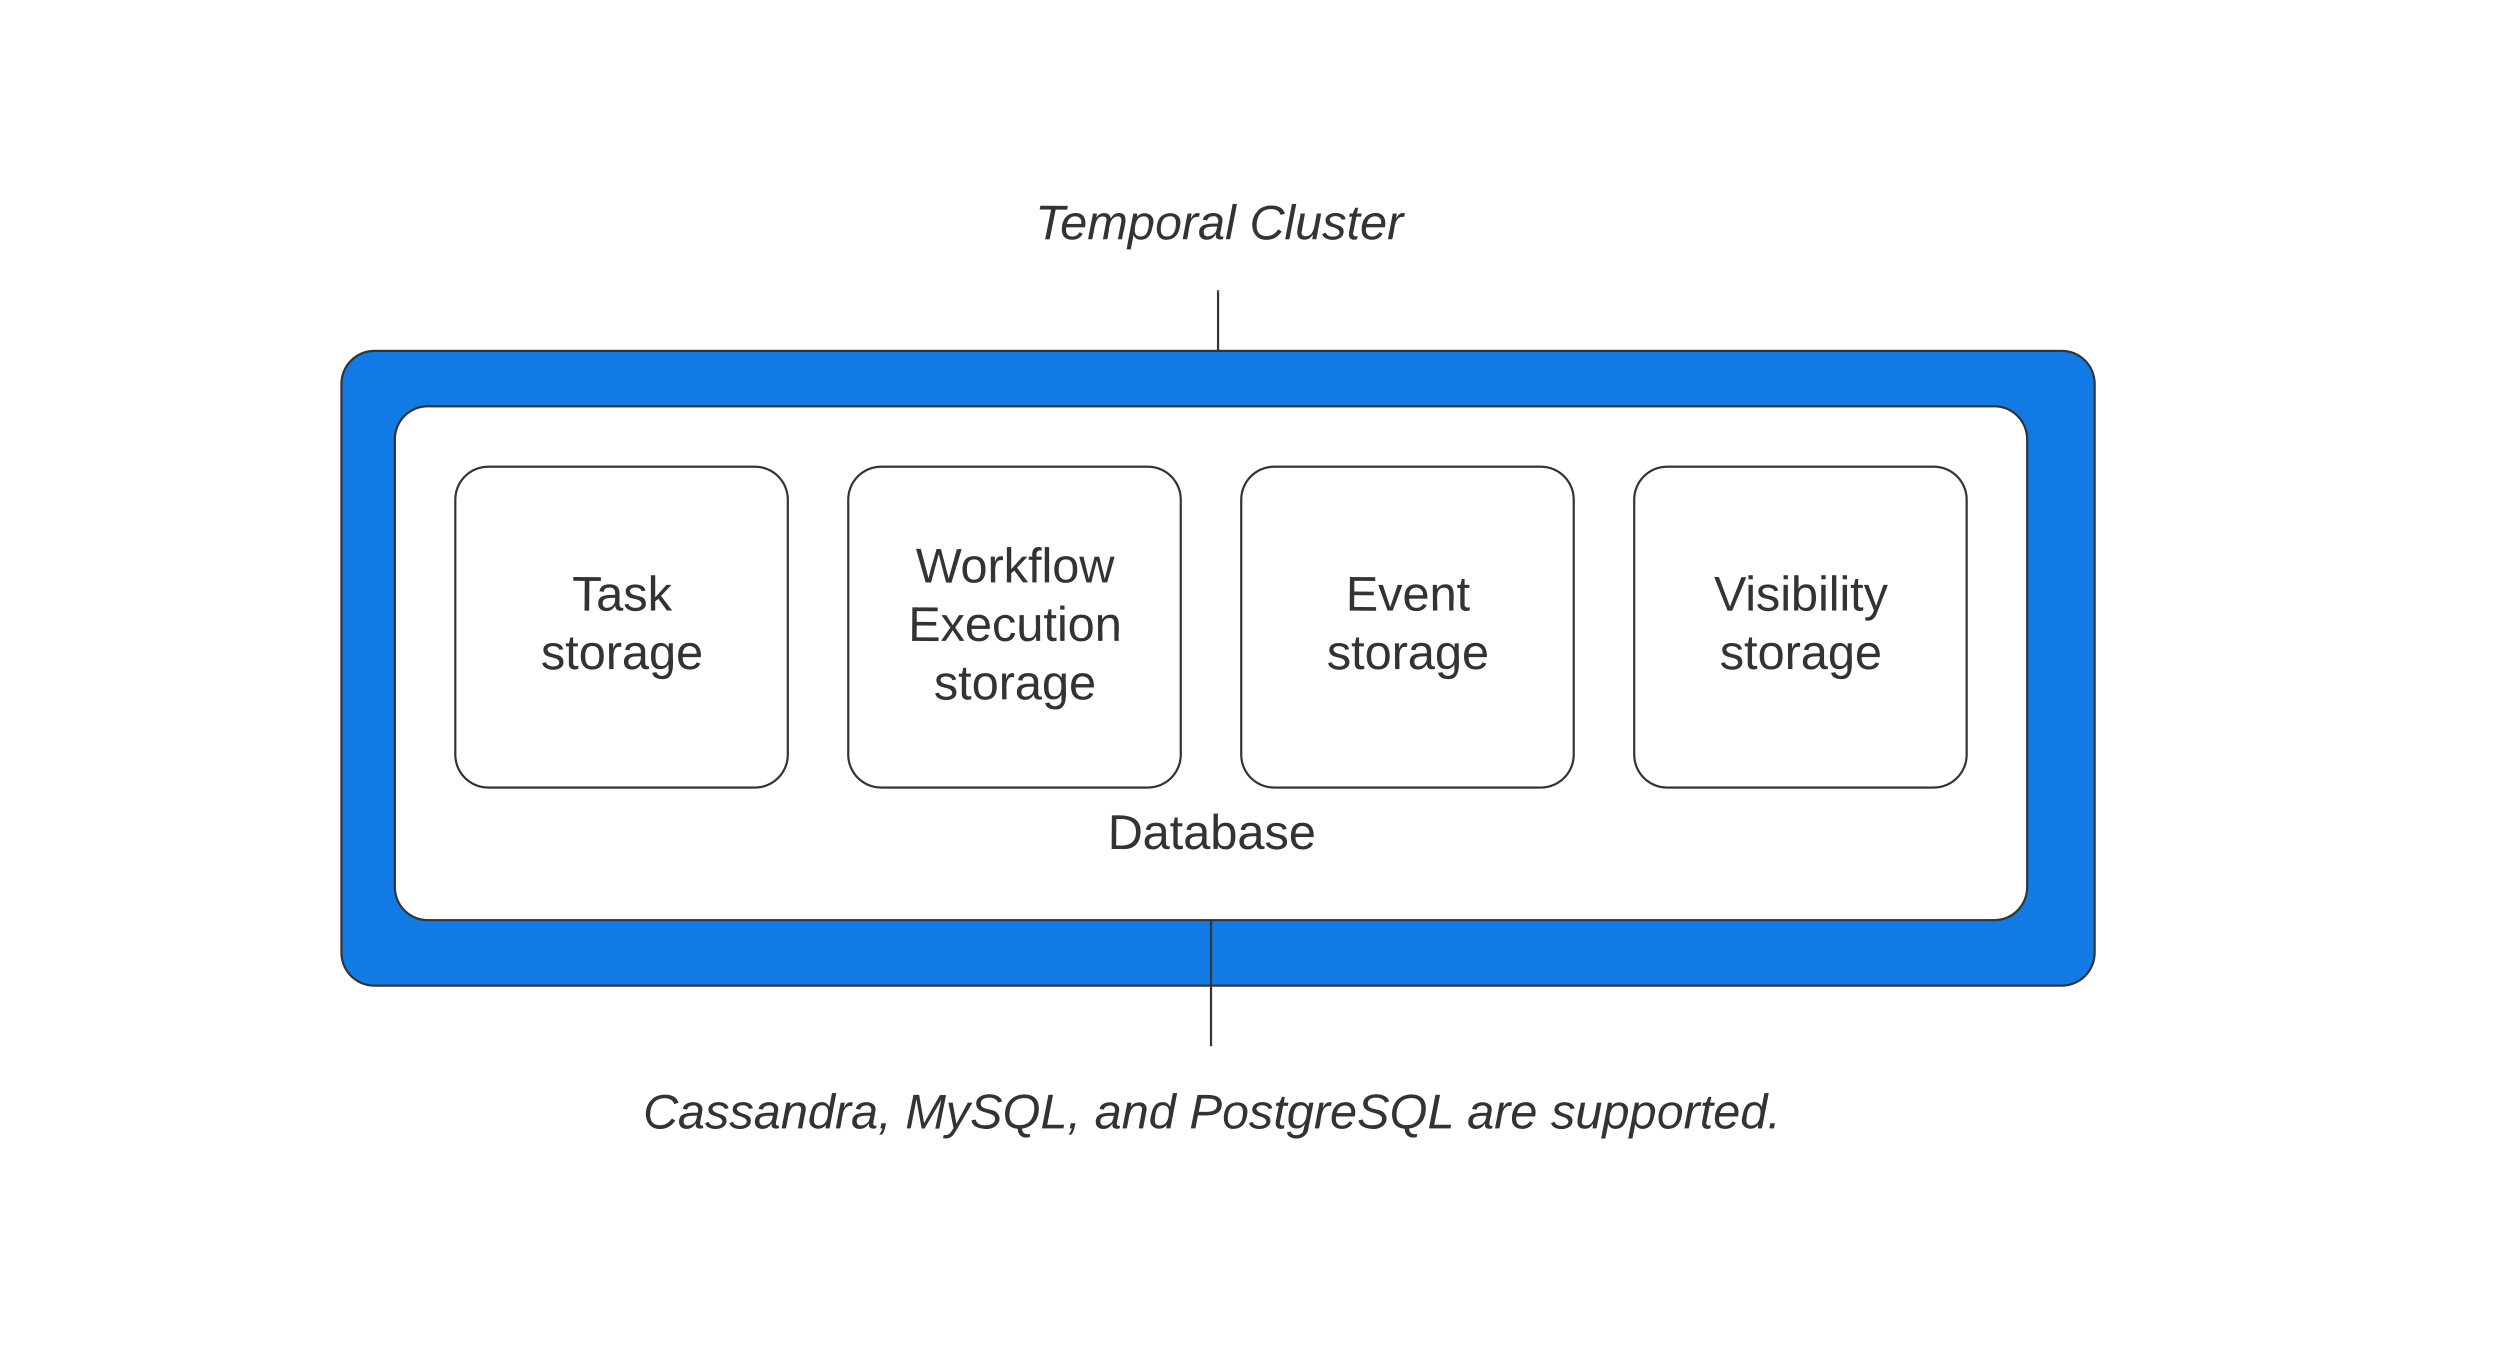
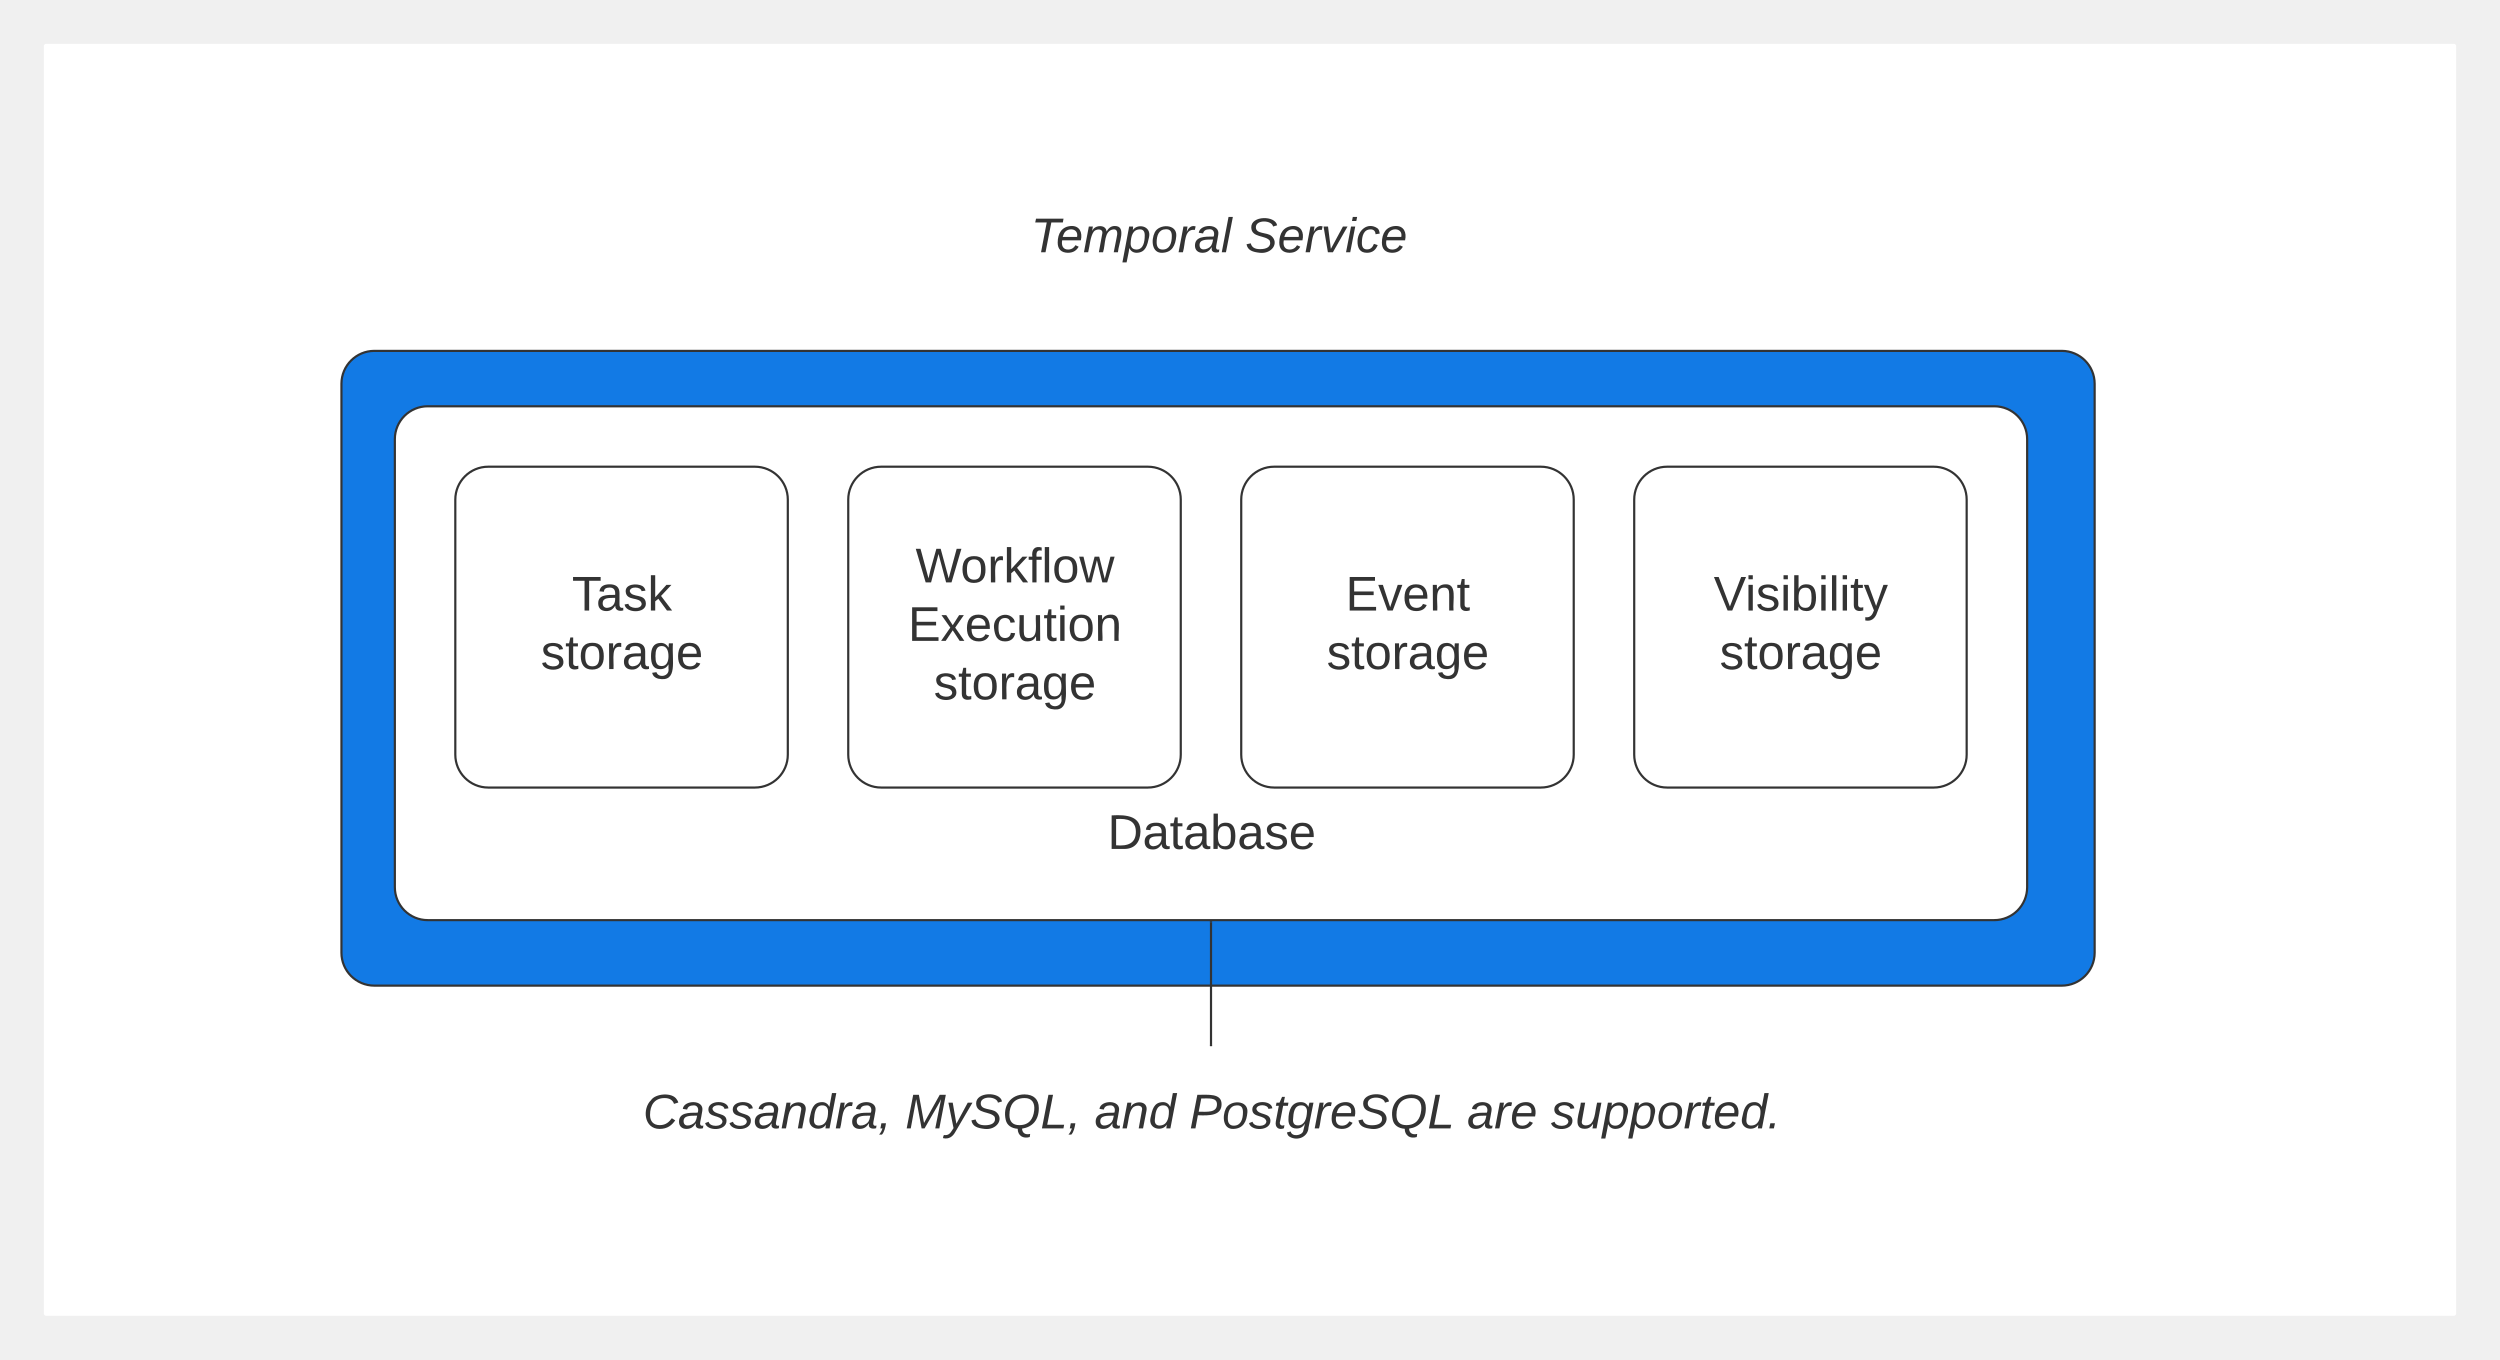
<svg xmlns="http://www.w3.org/2000/svg" xmlns:ns1="lucid" xmlns:xlink="http://www.w3.org/1999/xlink" width="1140" height="620">
  <g transform="translate(-380 -140)" ns1:page-tab-id="0_0">
-     <path d="M0 0h1870.87v1322.83H0z" fill="#fff" />
    <path d="M400 161a1 1 0 0 1 1-1h1098a1 1 0 0 1 1 1v578a1 1 0 0 1-1 1H401a1 1 0 0 1-1-1z" fill="#fff" />
    <path d="M535.7 315a15 15 0 0 1 15-15h769.46a15 15 0 0 1 15 15v259.45a15 15 0 0 1-15 15H550.7a15 15 0 0 1-15-15z" stroke="#333" fill="#127ae5" />
    <path d="M560.05 340.26a15 15 0 0 1 15-15h714.33a15 15 0 0 1 15 15v204.32a15 15 0 0 1-15 15H575.05a15 15 0 0 1-15-15z" stroke="#333" fill="#fff" />
-     <use xlink:href="#a" transform="translate(885.055 527.123)" />
+     <use xlink:href="#a" transform="matrix(1,0,0,1,588.0547,353.2568) translate(297 173.8658)" />
    <path d="M587.62 367.82a15 15 0 0 1 15-15h121.62a15 15 0 0 1 15 15v116.3a15 15 0 0 1-15 15H602.62a15 15 0 0 1-15-15z" stroke="#333" fill="#fff" />
-     <use xlink:href="#b" transform="translate(640.814 418.415)" />
-     <use xlink:href="#c" transform="translate(626.616 445.081)" />
+     <use xlink:href="#b" transform="matrix(1,0,0,1,592.6223,357.8243) translate(48.19136 60.59028)" />
+     <use xlink:href="#c" transform="matrix(1,0,0,1,592.6223,357.8243) translate(33.99383 87.25694)" />
    <path d="M766.8 367.82a15 15 0 0 1 15-15h121.63a15 15 0 0 1 15 15v116.3a15 15 0 0 1-15 15H781.8a15 15 0 0 1-15-15z" stroke="#333" fill="#fff" />
-     <use xlink:href="#d" transform="translate(797.472 405.57)" />
-     <use xlink:href="#e" transform="translate(794.077 432.238)" />
-     <use xlink:href="#f" transform="translate(805.805 458.904)" />
+     <use xlink:href="#d" transform="matrix(1,0,0,1,771.8114,357.8243) translate(25.66049 47.74653)" />
+     <use xlink:href="#e" transform="matrix(1,0,0,1,771.8114,357.8243) translate(22.26543 74.41319)" />
+     <use xlink:href="#f" transform="matrix(1,0,0,1,771.8114,357.8243) translate(33.99383 101.0799)" />
    <path d="M946 367.82a15 15 0 0 1 15-15h121.62a15 15 0 0 1 15 15v116.3a15 15 0 0 1-15 15H961a15 15 0 0 1-15-15z" stroke="#333" fill="#fff" />
-     <use xlink:href="#g" transform="translate(993.606 418.415)" />
-     <use xlink:href="#c" transform="translate(984.994 445.081)" />
+     <use xlink:href="#g" transform="matrix(1,0,0,1,951.0006,357.8243) translate(42.60494 60.59028)" />
+     <use xlink:href="#c" transform="matrix(1,0,0,1,951.0006,357.8243) translate(33.99383 87.25694)" />
    <path d="M1125.2 367.82a15 15 0 0 1 15-15h121.6a15 15 0 0 1 15 15v116.3a15 15 0 0 1-15 15h-121.6a15 15 0 0 1-15-15z" stroke="#333" fill="#fff" />
-     <use xlink:href="#h" transform="translate(1161.437 418.415)" />
-     <use xlink:href="#c" transform="translate(1164.184 445.081)" />
-     <path d="M587.62 623a6 6 0 0 1 6-6h677.2a6 6 0 0 1 6 6v56.93a6 6 0 0 1-6 6H593.6a6 6 0 0 1-6-6z" fill="none" />
-     <use xlink:href="#i" transform="translate(673.147 654.541)" />
-     <use xlink:href="#j" transform="translate(792.777 654.541)" />
-     <use xlink:href="#k" transform="translate(879.135 654.541)" />
-     <use xlink:href="#l" transform="translate(922.344 654.541)" />
-     <use xlink:href="#m" transform="translate(1049.011 654.541)" />
-     <use xlink:href="#n" transform="translate(1087.221 654.541)" />
-     <path d="M932.22 616.55V560.5" stroke="#333" fill="none" />
-     <path d="M932.72 617.05h-1v-.5h1zm0-56.55h-1v-.5h1z" stroke="#333" stroke-width=".05" fill="#333" />
-     <path d="M838.42 220.07a6 6 0 0 1 6-6h182.03a6 6 0 0 1 6 6v46.35a6 6 0 0 1-6 6H844.42a6 6 0 0 1-6-6z" fill="none" />
-     <use xlink:href="#o" transform="translate(851.97 249.095)" />
-     <use xlink:href="#p" transform="translate(949.685 249.095)" />
-     <path d="M935.43 272.88v26.2" stroke="#333" fill="none" />
-     <path d="M935.93 272.9h-1v-.52h1zm0 26.68h-1v-.52h1z" stroke="#333" stroke-width=".05" fill="#333" />
+     <use xlink:href="#h" transform="matrix(1,0,0,1,1130.19,357.8243) translate(31.24691 60.59028)" />
+     <use xlink:href="#c" transform="matrix(1,0,0,1,1130.19,357.8243) translate(33.99383 87.25694)" />
+     <path d="M587.62 623a6 6 0 0 1 6-6h677.2a6 6 0 0 1 6 6v56.93a6 6 0 0 1-6 6H593.6a6 6 0 0 1-6-6z" stroke="#000" stroke-opacity="0" stroke-width="3" fill="#fff" fill-opacity="0" />
+     <use xlink:href="#i" transform="matrix(1,0,0,1,592.6223,622.0135) translate(80.52469 32.52778)" />
+     <use xlink:href="#j" transform="matrix(1,0,0,1,592.6223,622.0135) translate(200.1543 32.52778)" />
+     <use xlink:href="#k" transform="matrix(1,0,0,1,592.6223,622.0135) translate(286.5123 32.52778)" />
+     <use xlink:href="#l" transform="matrix(1,0,0,1,592.6223,622.0135) translate(329.7222 32.52778)" />
+     <use xlink:href="#m" transform="matrix(1,0,0,1,592.6223,622.0135) translate(456.3889 32.52778)" />
+     <use xlink:href="#n" transform="matrix(1,0,0,1,592.6223,622.0135) translate(494.5988 32.52778)" />
+     <path d="M932.22 616.5V560.6" stroke="#333" fill="none" />
+     <path d="M932.7 617h-.96v-.5h.95zM932.7 560.6h-.96v-.52h.95z" stroke="#333" stroke-width=".05" fill="#333" />
+     <path d="M838.42 226a6 6 0 0 1 6-6h182.03a6 6 0 0 1 6 6v46.35a6 6 0 0 1-6 6H844.42a6 6 0 0 1-6-6z" stroke="#000" stroke-opacity="0" stroke-width="3" fill="#fff" fill-opacity="0" />
+     <g>
+       <use xlink:href="#o" transform="matrix(1,0,0,1,843.4199,225) translate(6.666667 30.02778)" />
+       <use xlink:href="#p" transform="matrix(1,0,0,1,843.4199,225) translate(104.3827 30.02778)" />
+     </g>
    <defs>
      <path fill="#333" d="M30-248c118-7 216 8 213 122C240-48 200 0 122 0H30v-248zM63-27c89 8 146-16 146-99s-60-101-146-95v194" id="q" />
      <path fill="#333" d="M141-36C126-15 110 5 73 4 37 3 15-17 15-53c-1-64 63-63 125-63 3-35-9-54-41-54-24 1-41 7-42 31l-33-3c5-37 33-52 76-52 45 0 72 20 72 64v82c-1 20 7 32 28 27v20c-31 9-61-2-59-35zM48-53c0 20 12 33 32 33 41-3 63-29 60-74-43 2-92-5-92 41" id="r" />
      <path fill="#333" d="M59-47c-2 24 18 29 38 22v24C64 9 27 4 27-40v-127H5v-23h24l9-43h21v43h35v23H59v120" id="s" />
      <path fill="#333" d="M115-194c53 0 69 39 70 98 0 66-23 100-70 100C84 3 66-7 56-30L54 0H23l1-261h32v101c10-23 28-34 59-34zm-8 174c40 0 45-34 45-75 0-40-5-75-45-74-42 0-51 32-51 76 0 43 10 73 51 73" id="t" />
      <path fill="#333" d="M135-143c-3-34-86-38-87 0 15 53 115 12 119 90S17 21 10-45l28-5c4 36 97 45 98 0-10-56-113-15-118-90-4-57 82-63 122-42 12 7 21 19 24 35" id="u" />
      <path fill="#333" d="M100-194c63 0 86 42 84 106H49c0 40 14 67 53 68 26 1 43-12 49-29l28 8c-11 28-37 45-77 45C44 4 14-33 15-96c1-61 26-98 85-98zm52 81c6-60-76-77-97-28-3 7-6 17-6 28h103" id="v" />
+       <g id="a">
+         <use transform="matrix(0.0617284,0,0,0.0617284,0,0)" xlink:href="#q" />
+         <use transform="matrix(0.0617284,0,0,0.0617284,15.98765,0)" xlink:href="#r" />
+         <use transform="matrix(0.0617284,0,0,0.0617284,28.33333,0)" xlink:href="#s" />
+         <use transform="matrix(0.0617284,0,0,0.0617284,34.50617,0)" xlink:href="#r" />
+         <use transform="matrix(0.0617284,0,0,0.0617284,46.85185,0)" xlink:href="#t" />
+         <use transform="matrix(0.0617284,0,0,0.0617284,59.19753,0)" xlink:href="#r" />
+         <use transform="matrix(0.0617284,0,0,0.0617284,71.54321,0)" xlink:href="#u" />
+         <use transform="matrix(0.0617284,0,0,0.0617284,82.65432,0)" xlink:href="#v" />
+       </g>
      <path fill="#333" d="M127-220V0H93v-220H8v-28h204v28h-85" id="w" />
-       <path fill="#333" d="M143 0 79-87 56-68V0H24v-261h32v163l83-92h37l-77 82L181 0h-38" id="x" />
+       <path fill="#333" d="M143 0L79-87 56-68V0H24v-261h32v163l83-92h37l-77 82L181 0h-38" id="x" />
+       <g id="b">
+         <use transform="matrix(0.0617284,0,0,0.0617284,0,0)" xlink:href="#w" />
+         <use transform="matrix(0.0617284,0,0,0.0617284,11.04938,0)" xlink:href="#r" />
+         <use transform="matrix(0.0617284,0,0,0.0617284,23.39506,0)" xlink:href="#u" />
+         <use transform="matrix(0.0617284,0,0,0.0617284,34.50617,0)" xlink:href="#x" />
+       </g>
      <path fill="#333" d="M100-194c62-1 85 37 85 99 1 63-27 99-86 99S16-35 15-95c0-66 28-99 85-99zM99-20c44 1 53-31 53-75 0-43-8-75-51-75s-53 32-53 75 10 74 51 75" id="y" />
      <path fill="#333" d="M114-163C36-179 61-72 57 0H25l-1-190h30c1 12-1 29 2 39 6-27 23-49 58-41v29" id="z" />
      <path fill="#333" d="M177-190C167-65 218 103 67 71c-23-6-38-20-44-43l32-5c15 47 100 32 89-28v-30C133-14 115 1 83 1 29 1 15-40 15-95c0-56 16-97 71-98 29-1 48 16 59 35 1-10 0-23 2-32h30zM94-22c36 0 50-32 50-73 0-42-14-75-50-75-39 0-46 34-46 75s6 73 46 73" id="A" />
+       <g id="c">
+         <use transform="matrix(0.0617284,0,0,0.0617284,0,0)" xlink:href="#u" />
+         <use transform="matrix(0.0617284,0,0,0.0617284,11.11111,0)" xlink:href="#s" />
+         <use transform="matrix(0.0617284,0,0,0.0617284,17.28395,0)" xlink:href="#y" />
+         <use transform="matrix(0.0617284,0,0,0.0617284,29.62963,0)" xlink:href="#z" />
+         <use transform="matrix(0.0617284,0,0,0.0617284,36.97531,0)" xlink:href="#r" />
+         <use transform="matrix(0.0617284,0,0,0.0617284,49.32099,0)" xlink:href="#A" />
+         <use transform="matrix(0.0617284,0,0,0.0617284,61.66667,0)" xlink:href="#v" />
+       </g>
      <path fill="#333" d="M266 0h-40l-56-210L115 0H75L2-248h35L96-30l15-64 43-154h32l59 218 59-218h35" id="B" />
      <path fill="#333" d="M101-234c-31-9-42 10-38 44h38v23H63V0H32v-167H5v-23h27c-7-52 17-82 69-68v24" id="C" />
      <path fill="#333" d="M24 0v-261h32V0H24" id="D" />
      <path fill="#333" d="M206 0h-36l-40-164L89 0H53L-1-190h32L70-26l43-164h34l41 164 42-164h31" id="E" />
+       <g id="d">
+         <use transform="matrix(0.0617284,0,0,0.0617284,0,0)" xlink:href="#B" />
+         <use transform="matrix(0.0617284,0,0,0.0617284,20.49383,0)" xlink:href="#y" />
+         <use transform="matrix(0.0617284,0,0,0.0617284,32.83951,0)" xlink:href="#z" />
+         <use transform="matrix(0.0617284,0,0,0.0617284,40.18519,0)" xlink:href="#x" />
+         <use transform="matrix(0.0617284,0,0,0.0617284,51.2963,0)" xlink:href="#C" />
+         <use transform="matrix(0.0617284,0,0,0.0617284,57.46914,0)" xlink:href="#D" />
+         <use transform="matrix(0.0617284,0,0,0.0617284,62.34568,0)" xlink:href="#y" />
+         <use transform="matrix(0.0617284,0,0,0.0617284,74.69136,0)" xlink:href="#E" />
+       </g>
      <path fill="#333" d="M30 0v-248h187v28H63v79h144v27H63v87h162V0H30" id="F" />
-       <path fill="#333" d="M141 0 90-78 38 0H4l68-98-65-92h35l48 74 47-74h35l-64 92 68 98h-35" id="G" />
+       <path fill="#333" d="M141 0L90-78 38 0H4l68-98-65-92h35l48 74 47-74h35l-64 92 68 98h-35" id="G" />
      <path fill="#333" d="M96-169c-40 0-48 33-48 73s9 75 48 75c24 0 41-14 43-38l32 2c-6 37-31 61-74 61-59 0-76-41-82-99-10-93 101-131 147-64 4 7 5 14 7 22l-32 3c-4-21-16-35-41-35" id="H" />
      <path fill="#333" d="M84 4C-5 8 30-112 23-190h32v120c0 31 7 50 39 49 72-2 45-101 50-169h31l1 190h-30c-1-10 1-25-2-33-11 22-28 36-60 37" id="I" />
      <path fill="#333" d="M24-231v-30h32v30H24zM24 0v-190h32V0H24" id="J" />
      <path fill="#333" d="M117-194c89-4 53 116 60 194h-32v-121c0-31-8-49-39-48C34-167 62-67 57 0H25l-1-190h30c1 10-1 24 2 32 11-22 29-35 61-36" id="K" />
+       <g id="e">
+         <use transform="matrix(0.0617284,0,0,0.0617284,0,0)" xlink:href="#F" />
+         <use transform="matrix(0.0617284,0,0,0.0617284,14.81481,0)" xlink:href="#G" />
+         <use transform="matrix(0.0617284,0,0,0.0617284,25.92593,0)" xlink:href="#v" />
+         <use transform="matrix(0.0617284,0,0,0.0617284,38.2716,0)" xlink:href="#H" />
+         <use transform="matrix(0.0617284,0,0,0.0617284,49.38272,0)" xlink:href="#I" />
+         <use transform="matrix(0.0617284,0,0,0.0617284,61.7284,0)" xlink:href="#s" />
+         <use transform="matrix(0.0617284,0,0,0.0617284,67.90123,0)" xlink:href="#J" />
+         <use transform="matrix(0.0617284,0,0,0.0617284,72.77778,0)" xlink:href="#y" />
+         <use transform="matrix(0.0617284,0,0,0.0617284,85.12346,0)" xlink:href="#K" />
+       </g>
+       <g id="f">
+         <use transform="matrix(0.0617284,0,0,0.0617284,0,0)" xlink:href="#u" />
+         <use transform="matrix(0.0617284,0,0,0.0617284,11.11111,0)" xlink:href="#s" />
+         <use transform="matrix(0.0617284,0,0,0.0617284,17.28395,0)" xlink:href="#y" />
+         <use transform="matrix(0.0617284,0,0,0.0617284,29.62963,0)" xlink:href="#z" />
+         <use transform="matrix(0.0617284,0,0,0.0617284,36.97531,0)" xlink:href="#r" />
+         <use transform="matrix(0.0617284,0,0,0.0617284,49.32099,0)" xlink:href="#A" />
+         <use transform="matrix(0.0617284,0,0,0.0617284,61.66667,0)" xlink:href="#v" />
+       </g>
      <path fill="#333" d="M108 0H70L1-190h34L89-25l56-165h34" id="L" />
+       <g id="g">
+         <use transform="matrix(0.0617284,0,0,0.0617284,0,0)" xlink:href="#F" />
+         <use transform="matrix(0.0617284,0,0,0.0617284,14.81481,0)" xlink:href="#L" />
+         <use transform="matrix(0.0617284,0,0,0.0617284,25.92593,0)" xlink:href="#v" />
+         <use transform="matrix(0.0617284,0,0,0.0617284,38.2716,0)" xlink:href="#K" />
+         <use transform="matrix(0.0617284,0,0,0.0617284,50.61728,0)" xlink:href="#s" />
+       </g>
      <path fill="#333" d="M137 0h-34L2-248h35l83 218 83-218h36" id="M" />
-       <path fill="#333" d="M179-190 93 31C79 59 56 82 12 73V49c39 6 53-20 64-50L1-190h34L92-34l54-156h33" id="N" />
+       <path fill="#333" d="M179-190L93 31C79 59 56 82 12 73V49c39 6 53-20 64-50L1-190h34L92-34l54-156h33" id="N" />
+       <g id="h">
+         <use transform="matrix(0.0617284,0,0,0.0617284,0,0)" xlink:href="#M" />
+         <use transform="matrix(0.0617284,0,0,0.0617284,14.38272,0)" xlink:href="#J" />
+         <use transform="matrix(0.0617284,0,0,0.0617284,19.25926,0)" xlink:href="#u" />
+         <use transform="matrix(0.0617284,0,0,0.0617284,30.37037,0)" xlink:href="#J" />
+         <use transform="matrix(0.0617284,0,0,0.0617284,35.24691,0)" xlink:href="#t" />
+         <use transform="matrix(0.0617284,0,0,0.0617284,47.59259,0)" xlink:href="#J" />
+         <use transform="matrix(0.0617284,0,0,0.0617284,52.46914,0)" xlink:href="#D" />
+         <use transform="matrix(0.0617284,0,0,0.0617284,57.34568,0)" xlink:href="#J" />
+         <use transform="matrix(0.0617284,0,0,0.0617284,62.22222,0)" xlink:href="#s" />
+         <use transform="matrix(0.0617284,0,0,0.0617284,68.39506,0)" xlink:href="#N" />
+       </g>
      <path fill="#333" d="M125-24c46 0 70-25 89-51l25 16C214-24 183 4 123 4 8 4-5-146 60-208c32-50 158-61 191-5 5 7 9 14 11 22l-32 10c-9-28-33-43-69-43-74 0-108 51-108 125 0 46 24 75 72 75" id="O" />
      <path fill="#333" d="M165-48c-4 18 1 34 23 27l-3 20c-29 8-62 0-52-35h-2C116-14 99 4 63 4 30 4 8-16 8-49c0-68 71-67 138-67 10-26 0-56-31-54-26 1-42 9-47 31l-32-5c8-67 160-71 144 15-5 28-9 54-15 81zM42-50c3 52 80 24 89-6 7-12 7-24 11-38-47 1-103-4-100 44" id="P" />
      <path fill="#333" d="M55-144c13 50 104 24 104 88C159 21 15 23 1-39l26-10c6 40 102 42 102-4-13-50-104-23-104-87 0-71 143-71 148-8l-29 4c-5-35-85-37-89 0" id="Q" />
      <path fill="#333" d="M67-158c22-48 132-52 116 29L158 0h-32l25-140c3-38-53-32-70-12C52-117 51-52 38 0H6l36-190h30" id="R" />
      <path fill="#333" d="M133-28C103 26-5 8 13-77c13-62 24-115 90-117 29-1 46 15 56 35l19-102h32L160 0h-30zM45-64c-2 27 10 43 35 43 54-1 69-50 69-103 0-29-15-46-42-46-53-1-58 58-62 106" id="S" />
      <path fill="#333" d="M66-151c12-25 30-51 66-40l-6 26C45-176 58-65 38 0H6l36-190h30" id="T" />
      <path fill="#333" d="M58-38C53-5 46 26 28 46H7C19 32 27 18 32 0H17l7-38h34" id="U" />
-       <path fill="#333" d="m222 0 43-216c-8 16-17 34-26 49L143 0h-22L81-216 41 0H11l48-248h42l38 208 116-208h45L252 0h-30" id="V" />
-       <path fill="#333" d="M198-190 69 30C53 58 25 83-20 72c4-11-1-27 19-22 33-1 43-29 59-52L20-190h32L79-34l84-156h35" id="W" />
+       <g id="i">
+         <use transform="matrix(0.0617284,0,0,0.0617284,0,0)" xlink:href="#O" />
+         <use transform="matrix(0.0617284,0,0,0.0617284,15.98765,0)" xlink:href="#P" />
+         <use transform="matrix(0.0617284,0,0,0.0617284,28.33333,0)" xlink:href="#Q" />
+         <use transform="matrix(0.0617284,0,0,0.0617284,39.44444,0)" xlink:href="#Q" />
+         <use transform="matrix(0.0617284,0,0,0.0617284,50.55556,0)" xlink:href="#P" />
+         <use transform="matrix(0.0617284,0,0,0.0617284,62.90123,0)" xlink:href="#R" />
+         <use transform="matrix(0.0617284,0,0,0.0617284,75.24691,0)" xlink:href="#S" />
+         <use transform="matrix(0.0617284,0,0,0.0617284,87.59259,0)" xlink:href="#T" />
+         <use transform="matrix(0.0617284,0,0,0.0617284,94.93827,0)" xlink:href="#P" />
+         <use transform="matrix(0.0617284,0,0,0.0617284,107.284,0)" xlink:href="#U" />
+       </g>
+       <path fill="#333" d="M222 0l43-216c-8 16-17 34-26 49L143 0h-22L81-216 41 0H11l48-248h42l38 208 116-208h45L252 0h-30" id="V" />
+       <path fill="#333" d="M198-190L69 30C53 58 25 83-20 72c4-11-1-27 19-22 33-1 43-29 59-52L20-190h32L79-34l84-156h35" id="W" />
      <path fill="#333" d="M194-120c59 52 2 134-86 124-53-6-90-18-98-63l31-7c8 30 29 43 70 43 46 0 84-17 71-62-32-43-135-20-137-98-3-89 178-90 191-16l-30 9c-8-48-127-53-127 5 0 53 81 35 115 65" id="X" />
      <path fill="#333" d="M24-61C-1-165 59-251 163-251c67 1 105 36 105 101 0 88-46 140-124 152 2 33 24 47 60 39l-3 23c-50 15-89-11-89-61-46-3-79-26-88-64zm210-73c6-55-18-91-72-90-77 1-111 51-111 125 0 49 24 75 73 75 72 0 103-45 110-110" id="Y" />
-       <path fill="#333" d="m11 0 48-248h34L50-27h125l-5 27H11" id="Z" />
+       <path fill="#333" d="M11 0l48-248h34L50-27h125l-5 27H11" id="Z" />
+       <g id="j">
+         <use transform="matrix(0.0617284,0,0,0.0617284,0,0)" xlink:href="#V" />
+         <use transform="matrix(0.0617284,0,0,0.0617284,18.45679,0)" xlink:href="#W" />
+         <use transform="matrix(0.0617284,0,0,0.0617284,29.5679,0)" xlink:href="#X" />
+         <use transform="matrix(0.0617284,0,0,0.0617284,44.38272,0)" xlink:href="#Y" />
+         <use transform="matrix(0.0617284,0,0,0.0617284,61.66667,0)" xlink:href="#Z" />
+         <use transform="matrix(0.0617284,0,0,0.0617284,74.01235,0)" xlink:href="#U" />
+       </g>
+       <g id="k">
+         <use transform="matrix(0.0617284,0,0,0.0617284,0,0)" xlink:href="#P" />
+         <use transform="matrix(0.0617284,0,0,0.0617284,12.34568,0)" xlink:href="#R" />
+         <use transform="matrix(0.0617284,0,0,0.0617284,24.69136,0)" xlink:href="#S" />
+       </g>
      <path fill="#333" d="M238-179c0 84-86 86-175 82L45 0H11l48-248c82 0 179-12 179 69zm-34 1c0-53-64-42-116-43l-19 98c63 0 135 9 135-55" id="aa" />
      <path fill="#333" d="M30-147c31-64 166-65 159 27C183-49 158 1 86 4 9 8 1-88 30-147zM88-20c53 0 68-48 68-100 0-31-11-51-44-50-52 1-68 46-68 97 0 32 13 53 44 53" id="ab" />
      <path fill="#333" d="M51-54c-9 22 5 41 31 30L79-1C43 14 10-4 19-52l22-115H19l5-23h22l19-43h21l-9 43h35l-4 23H73" id="ac" />
      <path fill="#333" d="M103-194c29 0 47 14 56 36 2-11 5-23 8-32h30L160-5C157 61 82 97 21 62 9 55 4 45 1 30l28-7c7 42 83 31 92-3 4-16 9-38 13-55-13 20-29 36-62 36-40 0-60-25-60-64 0-71 23-131 91-131zm4 24c-53 0-58 54-61 104-2 27 10 44 36 44 49 0 65-50 67-102 1-29-15-46-42-46" id="ad" />
      <path fill="#333" d="M111-194c62-3 86 47 72 106H45c-7 38 6 69 45 68 27-1 43-14 53-32l24 11C152-15 129 4 87 4 38 3 12-23 12-71c0-70 32-119 99-123zm44 81c14-66-71-72-95-28-4 8-8 17-11 28h106" id="ae" />
+       <g id="l">
+         <use transform="matrix(0.0617284,0,0,0.0617284,0,0)" xlink:href="#aa" />
+         <use transform="matrix(0.0617284,0,0,0.0617284,14.81481,0)" xlink:href="#ab" />
+         <use transform="matrix(0.0617284,0,0,0.0617284,27.16049,0)" xlink:href="#Q" />
+         <use transform="matrix(0.0617284,0,0,0.0617284,38.2716,0)" xlink:href="#ac" />
+         <use transform="matrix(0.0617284,0,0,0.0617284,44.44444,0)" xlink:href="#ad" />
+         <use transform="matrix(0.0617284,0,0,0.0617284,56.79012,0)" xlink:href="#T" />
+         <use transform="matrix(0.0617284,0,0,0.0617284,64.1358,0)" xlink:href="#ae" />
+         <use transform="matrix(0.0617284,0,0,0.0617284,76.48148,0)" xlink:href="#X" />
+         <use transform="matrix(0.0617284,0,0,0.0617284,91.2963,0)" xlink:href="#Y" />
+         <use transform="matrix(0.0617284,0,0,0.0617284,108.5802,0)" xlink:href="#Z" />
+       </g>
+       <g id="m">
+         <use transform="matrix(0.0617284,0,0,0.0617284,0,0)" xlink:href="#P" />
+         <use transform="matrix(0.0617284,0,0,0.0617284,12.34568,0)" xlink:href="#T" />
+         <use transform="matrix(0.0617284,0,0,0.0617284,19.69136,0)" xlink:href="#ae" />
+       </g>
      <path fill="#333" d="M67 3c-93-2-31-127-26-193h32L48-50c-3 39 53 32 70 12 30-34 30-101 43-152h32L157 0h-30c1-10 6-24 4-33-14 20-29 37-64 36" id="af" />
      <path fill="#333" d="M67-162c32-53 139-36 121 50C175-51 163 2 97 4 68 4 52-11 42-31 38 6 28 39 22 75H-9l50-265h29c-1 10 0 20-3 28zm89 36c0-26-10-43-35-43-54 0-67 50-69 103-1 29 14 45 42 46 53 0 62-58 62-106" id="ag" />
-       <path fill="#333" d="m14 0 8-38h34L48 0H14" id="ah" />
-       <path fill="#333" d="M151-220 108 0H75l42-220H32l6-28h203l-5 28h-85" id="ai" />
+       <path fill="#333" d="M14 0l8-38h34L48 0H14" id="ah" />
+       <g id="n">
+         <use transform="matrix(0.0617284,0,0,0.0617284,0,0)" xlink:href="#Q" />
+         <use transform="matrix(0.0617284,0,0,0.0617284,11.11111,0)" xlink:href="#af" />
+         <use transform="matrix(0.0617284,0,0,0.0617284,23.45679,0)" xlink:href="#ag" />
+         <use transform="matrix(0.0617284,0,0,0.0617284,35.80247,0)" xlink:href="#ag" />
+         <use transform="matrix(0.0617284,0,0,0.0617284,48.14815,0)" xlink:href="#ab" />
+         <use transform="matrix(0.0617284,0,0,0.0617284,60.49383,0)" xlink:href="#T" />
+         <use transform="matrix(0.0617284,0,0,0.0617284,67.83951,0)" xlink:href="#ac" />
+         <use transform="matrix(0.0617284,0,0,0.0617284,74.01235,0)" xlink:href="#ae" />
+         <use transform="matrix(0.0617284,0,0,0.0617284,86.35802,0)" xlink:href="#S" />
+         <use transform="matrix(0.0617284,0,0,0.0617284,98.7037,0)" xlink:href="#ah" />
+       </g>
+       <path fill="#333" d="M151-220L108 0H75l42-220H32l6-28h203l-5 28h-85" id="ai" />
      <path fill="#333" d="M248-111c6-24 9-61-24-58-72 9-57 108-77 169h-31l26-142c3-37-50-30-64-10C52-115 50-51 37 0H6l36-190h30c-1 10-6 24-4 32 13-43 101-52 105 5 13-22 29-41 61-41 90 0 28 129 23 194h-31" id="aj" />
-       <path fill="#333" d="m6 0 50-261h32L37 0H6" id="ak" />
-       <g id="a">
-         <use transform="rotate(.413) scale(.06173)" xlink:href="#q" />
-         <use transform="matrix(.06173 0 0 .06173 15.988 0)" xlink:href="#r" />
-         <use transform="matrix(.06173 0 0 .06173 28.333 0)" xlink:href="#s" />
-         <use transform="matrix(.06173 0 0 .06173 34.506 0)" xlink:href="#r" />
-         <use transform="matrix(.06173 0 0 .06173 46.852 0)" xlink:href="#t" />
-         <use transform="matrix(.06173 0 0 .06173 59.198 0)" xlink:href="#r" />
-         <use transform="matrix(.06173 0 0 .06173 71.543 0)" xlink:href="#u" />
-         <use transform="matrix(.06173 0 0 .06173 82.654 0)" xlink:href="#v" />
-       </g>
-       <g id="b">
-         <use transform="rotate(.413) scale(.06173)" xlink:href="#w" />
-         <use transform="matrix(.06173 0 0 .06173 11.05 0)" xlink:href="#r" />
-         <use transform="matrix(.06173 0 0 .06173 23.395 0)" xlink:href="#u" />
-         <use transform="matrix(.06173 0 0 .06173 34.506 0)" xlink:href="#x" />
-       </g>
-       <g id="c">
-         <use transform="rotate(.413) scale(.06173)" xlink:href="#u" />
-         <use transform="matrix(.06173 0 0 .06173 11.111 0)" xlink:href="#s" />
-         <use transform="matrix(.06173 0 0 .06173 17.284 0)" xlink:href="#y" />
-         <use transform="matrix(.06173 0 0 .06173 29.63 0)" xlink:href="#z" />
-         <use transform="matrix(.06173 0 0 .06173 36.975 0)" xlink:href="#r" />
-         <use transform="matrix(.06173 0 0 .06173 49.321 0)" xlink:href="#A" />
-         <use transform="matrix(.06173 0 0 .06173 61.667 0)" xlink:href="#v" />
-       </g>
-       <g id="d">
-         <use transform="rotate(.413) scale(.06173)" xlink:href="#B" />
-         <use transform="matrix(.06173 0 0 .06173 20.494 0)" xlink:href="#y" />
-         <use transform="matrix(.06173 0 0 .06173 32.84 0)" xlink:href="#z" />
-         <use transform="matrix(.06173 0 0 .06173 40.185 0)" xlink:href="#x" />
-         <use transform="matrix(.06173 0 0 .06173 51.296 0)" xlink:href="#C" />
-         <use transform="matrix(.06173 0 0 .06173 57.47 0)" xlink:href="#D" />
-         <use transform="matrix(.06173 0 0 .06173 62.346 0)" xlink:href="#y" />
-         <use transform="matrix(.06173 0 0 .06173 74.691 0)" xlink:href="#E" />
-       </g>
-       <g id="e">
-         <use transform="rotate(.413) scale(.06173)" xlink:href="#F" />
-         <use transform="matrix(.06173 0 0 .06173 14.815 0)" xlink:href="#G" />
-         <use transform="matrix(.06173 0 0 .06173 25.926 0)" xlink:href="#v" />
-         <use transform="matrix(.06173 0 0 .06173 38.272 0)" xlink:href="#H" />
-         <use transform="matrix(.06173 0 0 .06173 49.383 0)" xlink:href="#I" />
-         <use transform="matrix(.06173 0 0 .06173 61.728 0)" xlink:href="#s" />
-         <use transform="matrix(.06173 0 0 .06173 67.901 0)" xlink:href="#J" />
-         <use transform="matrix(.06173 0 0 .06173 72.778 0)" xlink:href="#y" />
-         <use transform="matrix(.06173 0 0 .06173 85.123 0)" xlink:href="#K" />
-       </g>
-       <g id="f">
-         <use transform="rotate(.413) scale(.06173)" xlink:href="#u" />
-         <use transform="matrix(.06173 0 0 .06173 11.111 0)" xlink:href="#s" />
-         <use transform="matrix(.06173 0 0 .06173 17.284 0)" xlink:href="#y" />
-         <use transform="matrix(.06173 0 0 .06173 29.63 0)" xlink:href="#z" />
-         <use transform="matrix(.06173 0 0 .06173 36.975 0)" xlink:href="#r" />
-         <use transform="matrix(.06173 0 0 .06173 49.321 0)" xlink:href="#A" />
-         <use transform="matrix(.06173 0 0 .06173 61.667 0)" xlink:href="#v" />
-       </g>
-       <g id="g">
-         <use transform="rotate(.413) scale(.06173)" xlink:href="#F" />
-         <use transform="matrix(.06173 0 0 .06173 14.815 0)" xlink:href="#L" />
-         <use transform="matrix(.06173 0 0 .06173 25.926 0)" xlink:href="#v" />
-         <use transform="matrix(.06173 0 0 .06173 38.272 0)" xlink:href="#K" />
-         <use transform="matrix(.06173 0 0 .06173 50.617 0)" xlink:href="#s" />
-       </g>
-       <g id="h">
-         <use transform="rotate(.413) scale(.06173)" xlink:href="#M" />
-         <use transform="matrix(.06173 0 0 .06173 14.383 0)" xlink:href="#J" />
-         <use transform="matrix(.06173 0 0 .06173 19.26 0)" xlink:href="#u" />
-         <use transform="matrix(.06173 0 0 .06173 30.37 0)" xlink:href="#J" />
-         <use transform="matrix(.06173 0 0 .06173 35.247 0)" xlink:href="#t" />
-         <use transform="matrix(.06173 0 0 .06173 47.593 0)" xlink:href="#J" />
-         <use transform="matrix(.06173 0 0 .06173 52.47 0)" xlink:href="#D" />
-         <use transform="matrix(.06173 0 0 .06173 57.346 0)" xlink:href="#J" />
-         <use transform="matrix(.06173 0 0 .06173 62.222 0)" xlink:href="#s" />
-         <use transform="matrix(.06173 0 0 .06173 68.395 0)" xlink:href="#N" />
-       </g>
-       <g id="i">
-         <use transform="rotate(.413) scale(.06173)" xlink:href="#O" />
-         <use transform="matrix(.06173 0 0 .06173 15.988 0)" xlink:href="#P" />
-         <use transform="matrix(.06173 0 0 .06173 28.333 0)" xlink:href="#Q" />
-         <use transform="matrix(.06173 0 0 .06173 39.444 0)" xlink:href="#Q" />
-         <use transform="matrix(.06173 0 0 .06173 50.556 0)" xlink:href="#P" />
-         <use transform="matrix(.06173 0 0 .06173 62.901 0)" xlink:href="#R" />
-         <use transform="matrix(.06173 0 0 .06173 75.247 0)" xlink:href="#S" />
-         <use transform="matrix(.06173 0 0 .06173 87.593 0)" xlink:href="#T" />
-         <use transform="matrix(.06173 0 0 .06173 94.938 0)" xlink:href="#P" />
-         <use transform="matrix(.06173 0 0 .06173 107.284 0)" xlink:href="#U" />
-       </g>
-       <g id="j">
-         <use transform="rotate(.413) scale(.06173)" xlink:href="#V" />
-         <use transform="matrix(.06173 0 0 .06173 18.457 0)" xlink:href="#W" />
-         <use transform="matrix(.06173 0 0 .06173 29.568 0)" xlink:href="#X" />
-         <use transform="matrix(.06173 0 0 .06173 44.383 0)" xlink:href="#Y" />
-         <use transform="matrix(.06173 0 0 .06173 61.667 0)" xlink:href="#Z" />
-         <use transform="matrix(.06173 0 0 .06173 74.012 0)" xlink:href="#U" />
-       </g>
-       <g id="k">
-         <use transform="rotate(.413) scale(.06173)" xlink:href="#P" />
-         <use transform="matrix(.06173 0 0 .06173 12.346 0)" xlink:href="#R" />
-         <use transform="matrix(.06173 0 0 .06173 24.691 0)" xlink:href="#S" />
-       </g>
-       <g id="l">
-         <use transform="rotate(.413) scale(.06173)" xlink:href="#aa" />
-         <use transform="matrix(.06173 0 0 .06173 14.815 0)" xlink:href="#ab" />
-         <use transform="matrix(.06173 0 0 .06173 27.16 0)" xlink:href="#Q" />
-         <use transform="matrix(.06173 0 0 .06173 38.272 0)" xlink:href="#ac" />
-         <use transform="matrix(.06173 0 0 .06173 44.444 0)" xlink:href="#ad" />
-         <use transform="matrix(.06173 0 0 .06173 56.79 0)" xlink:href="#T" />
-         <use transform="matrix(.06173 0 0 .06173 64.136 0)" xlink:href="#ae" />
-         <use transform="matrix(.06173 0 0 .06173 76.481 0)" xlink:href="#X" />
-         <use transform="matrix(.06173 0 0 .06173 91.296 0)" xlink:href="#Y" />
-         <use transform="matrix(.06173 0 0 .06173 108.58 0)" xlink:href="#Z" />
-       </g>
-       <g id="m">
-         <use transform="rotate(.413) scale(.06173)" xlink:href="#P" />
-         <use transform="matrix(.06173 0 0 .06173 12.346 0)" xlink:href="#T" />
-         <use transform="matrix(.06173 0 0 .06173 19.691 0)" xlink:href="#ae" />
-       </g>
-       <g id="n">
-         <use transform="rotate(.413) scale(.06173)" xlink:href="#Q" />
-         <use transform="matrix(.06173 0 0 .06173 11.111 0)" xlink:href="#af" />
-         <use transform="matrix(.06173 0 0 .06173 23.457 0)" xlink:href="#ag" />
-         <use transform="matrix(.06173 0 0 .06173 35.802 0)" xlink:href="#ag" />
-         <use transform="matrix(.06173 0 0 .06173 48.148 0)" xlink:href="#ab" />
-         <use transform="matrix(.06173 0 0 .06173 60.494 0)" xlink:href="#T" />
-         <use transform="matrix(.06173 0 0 .06173 67.84 0)" xlink:href="#ac" />
-         <use transform="matrix(.06173 0 0 .06173 74.012 0)" xlink:href="#ae" />
-         <use transform="matrix(.06173 0 0 .06173 86.358 0)" xlink:href="#S" />
-         <use transform="matrix(.06173 0 0 .06173 98.704 0)" xlink:href="#ah" />
-       </g>
+       <path fill="#333" d="M6 0l50-261h32L37 0H6" id="ak" />
      <g id="o">
-         <use transform="rotate(.413) scale(.06173)" xlink:href="#ai" />
-         <use transform="matrix(.06173 0 0 .06173 11.481 0)" xlink:href="#ae" />
-         <use transform="matrix(.06173 0 0 .06173 23.827 0)" xlink:href="#aj" />
-         <use transform="matrix(.06173 0 0 .06173 42.284 0)" xlink:href="#ag" />
-         <use transform="matrix(.06173 0 0 .06173 54.63 0)" xlink:href="#ab" />
-         <use transform="matrix(.06173 0 0 .06173 66.975 0)" xlink:href="#T" />
-         <use transform="matrix(.06173 0 0 .06173 74.321 0)" xlink:href="#P" />
-         <use transform="matrix(.06173 0 0 .06173 86.667 0)" xlink:href="#ak" />
-       </g>
+         <use transform="matrix(0.0617284,0,0,0.0617284,0,0)" xlink:href="#ai" />
+         <use transform="matrix(0.0617284,0,0,0.0617284,11.48148,0)" xlink:href="#ae" />
+         <use transform="matrix(0.0617284,0,0,0.0617284,23.82716,0)" xlink:href="#aj" />
+         <use transform="matrix(0.0617284,0,0,0.0617284,42.28395,0)" xlink:href="#ag" />
+         <use transform="matrix(0.0617284,0,0,0.0617284,54.62963,0)" xlink:href="#ab" />
+         <use transform="matrix(0.0617284,0,0,0.0617284,66.97531,0)" xlink:href="#T" />
+         <use transform="matrix(0.0617284,0,0,0.0617284,74.32099,0)" xlink:href="#P" />
+         <use transform="matrix(0.0617284,0,0,0.0617284,86.66667,0)" xlink:href="#ak" />
+       </g>
+       <path fill="#333" d="M89 0H52L20-190h33L74-25l89-165h34" id="al" />
+       <path fill="#333" d="M50-231l6-30h32l-6 30H50zM6 0l37-190h31L37 0H6" id="am" />
+       <path fill="#333" d="M44-68c0 29 11 47 38 47 30 0 42-19 51-41l28 9C148-21 126 4 82 4 31 4 10-29 12-85c3-77 74-140 146-93 12 8 15 23 18 40l-31 5c-1-22-13-36-36-36-52 0-65 49-65 101" id="an" />
      <g id="p">
-         <use transform="rotate(.413) scale(.06173)" xlink:href="#O" />
-         <use transform="matrix(.06173 0 0 .06173 15.988 0)" xlink:href="#ak" />
-         <use transform="matrix(.06173 0 0 .06173 20.864 0)" xlink:href="#af" />
-         <use transform="matrix(.06173 0 0 .06173 33.21 0)" xlink:href="#Q" />
-         <use transform="matrix(.06173 0 0 .06173 44.321 0)" xlink:href="#ac" />
-         <use transform="matrix(.06173 0 0 .06173 50.494 0)" xlink:href="#ae" />
-         <use transform="matrix(.06173 0 0 .06173 62.84 0)" xlink:href="#T" />
+         <use transform="matrix(0.0617284,0,0,0.0617284,0,0)" xlink:href="#X" />
+         <use transform="matrix(0.0617284,0,0,0.0617284,14.81481,0)" xlink:href="#ae" />
+         <use transform="matrix(0.0617284,0,0,0.0617284,27.16049,0)" xlink:href="#T" />
+         <use transform="matrix(0.0617284,0,0,0.0617284,34.50617,0)" xlink:href="#al" />
+         <use transform="matrix(0.0617284,0,0,0.0617284,45.61728,0)" xlink:href="#am" />
+         <use transform="matrix(0.0617284,0,0,0.0617284,50.49383,0)" xlink:href="#an" />
+         <use transform="matrix(0.0617284,0,0,0.0617284,61.60494,0)" xlink:href="#ae" />
      </g>
    </defs>
  </g>
</svg>
